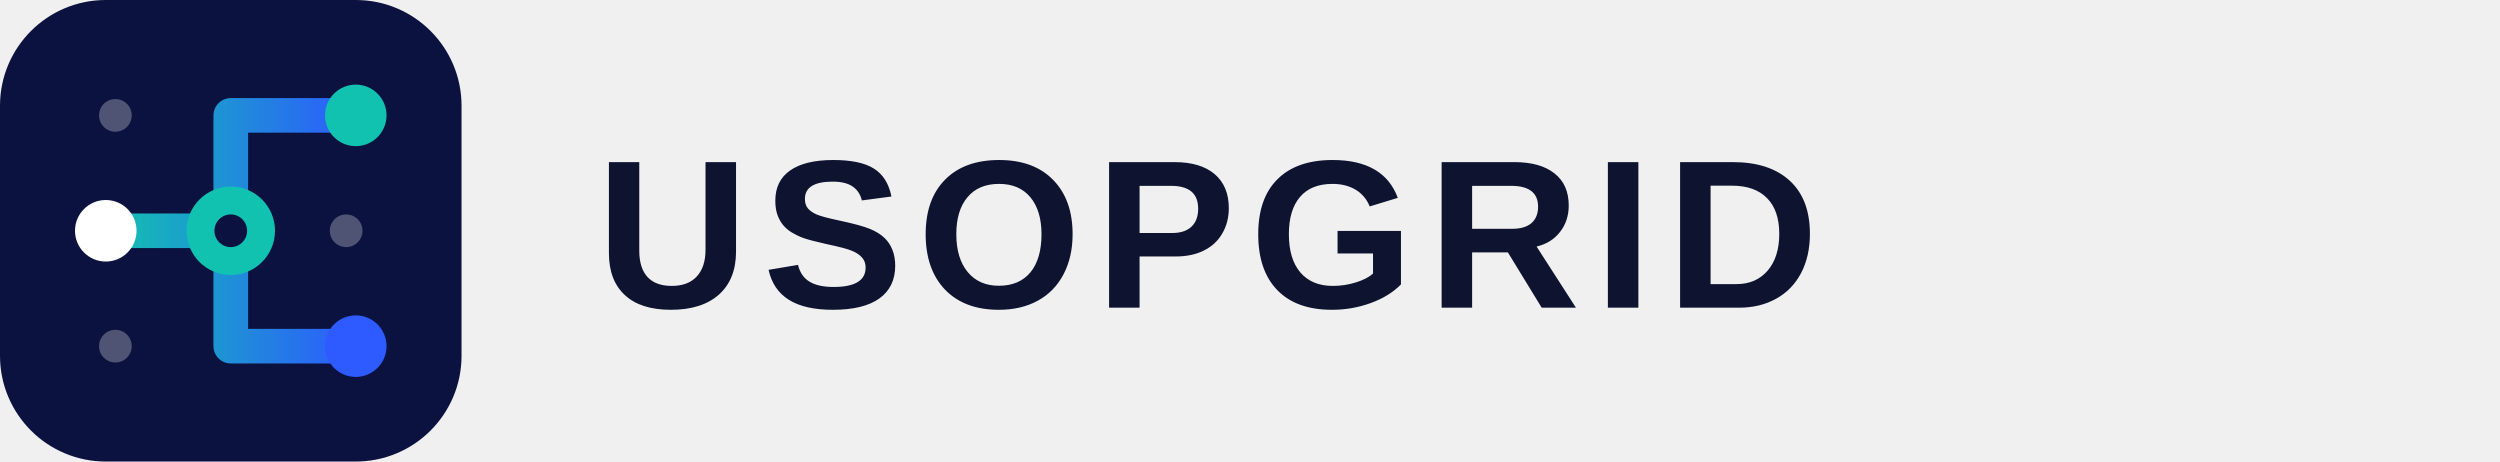
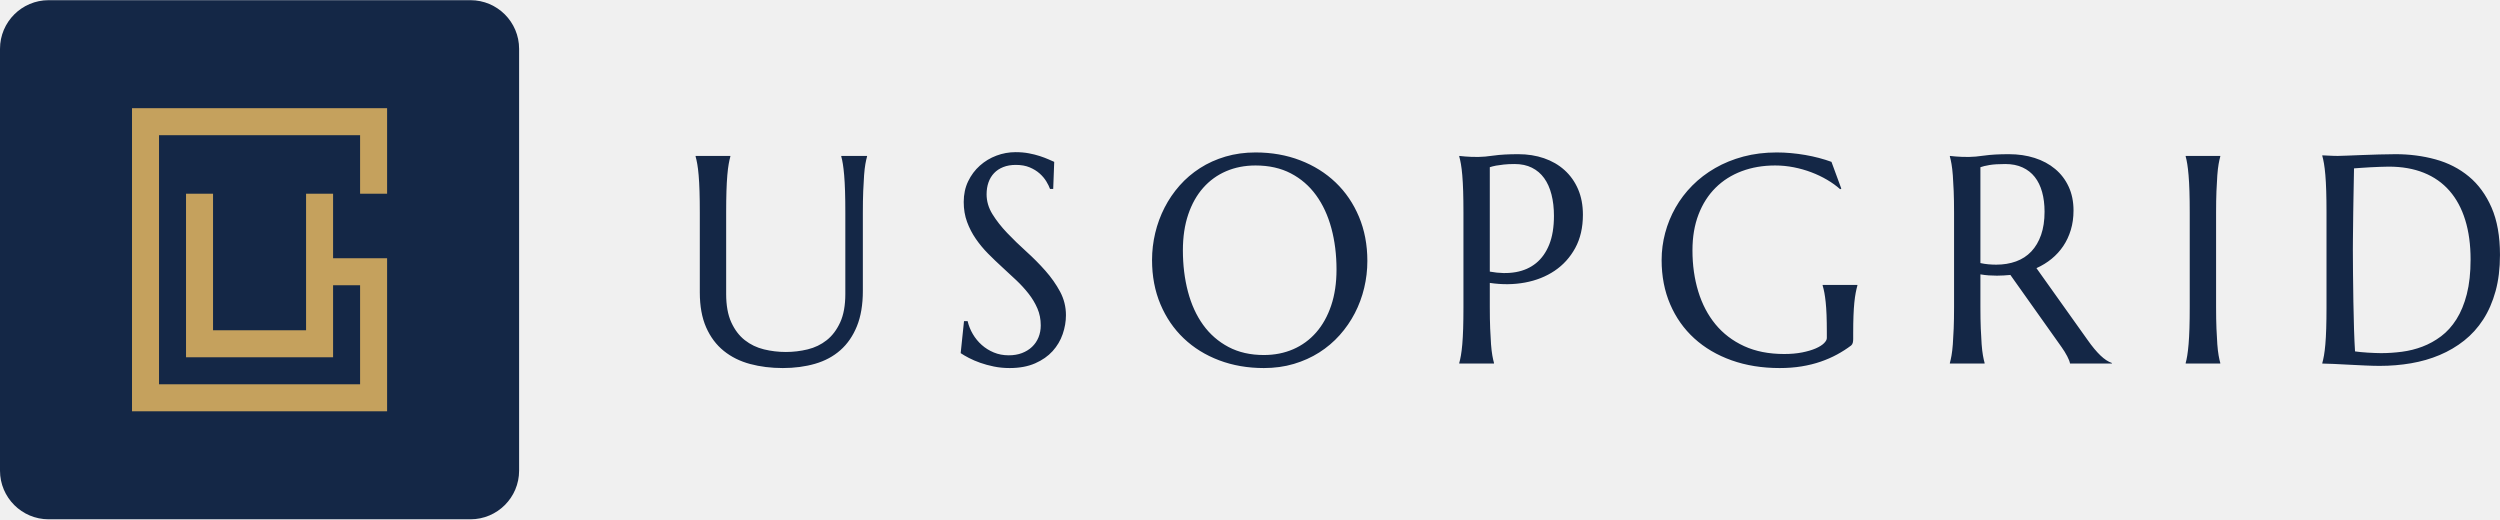
- <svg xmlns="http://www.w3.org/2000/svg" viewBox="0 0 260 48" fill="none" role="img" aria-label="USOPGRID">
-   <defs>
-     <linearGradient id="r" x1="11" y1="24" x2="37" y2="24" gradientUnits="userSpaceOnUse">
-       <stop offset="0" stop-color="#12C2B0" />
-       <stop offset="1" stop-color="#2D5BFF" />
-     </linearGradient>
-   </defs>
-   <rect width="48" height="48" rx="11" fill="#0B1240" />
-   <g fill="#FFFFFF" opacity=".28">
-     <circle cx="12" cy="12" r="1.7" />
-     <circle cx="24" cy="12" r="1.7" />
-     <circle cx="36" cy="12" r="1.7" />
-     <circle cx="12" cy="24" r="1.7" />
-     <circle cx="24" cy="24" r="1.7" />
-     <circle cx="36" cy="24" r="1.7" />
-     <circle cx="12" cy="36" r="1.7" />
-     <circle cx="24" cy="36" r="1.7" />
-     <circle cx="36" cy="36" r="1.7" />
+ <svg xmlns="http://www.w3.org/2000/svg" viewBox="0 0 308.22 64.00" width="308" height="64" role="img" aria-label="USOPGRID">
+   <rect width="64" height="64" rx="6" fill="#142746" />
+   <g transform="translate(32 32) scale(0.74) translate(-32 -32)">
+     <path d="M51 21V9H13V55H51V34H42" fill="none" stroke="#C5A15D" stroke-width="4.5" stroke-linecap="butt" stroke-linejoin="miter" />
+     <path d="M22 21V46H42V21" fill="none" stroke="#C5A15D" stroke-width="4.5" stroke-linecap="butt" stroke-linejoin="miter" />
  </g>
-   <path d="M11 24 H24 V12 H37 M24 24 V36 H37" stroke="url(#r)" stroke-width="3.6" stroke-linecap="round" stroke-linejoin="round" />
-   <circle cx="11" cy="24" r="3.2" fill="#FFFFFF" />
-   <circle cx="24" cy="24" r="4.6" fill="#12C2B0" />
-   <circle cx="24" cy="24" r="1.7" fill="#0B1240" />
-   <circle cx="37" cy="12" r="3.2" fill="#12C2B0" />
-   <circle cx="37" cy="36" r="3.2" fill="#2D5BFF" />
-   <text x="62" y="32" font-family="Archivo, 'IBM Plex Sans', Arial, sans-serif" font-size="22" font-weight="700" letter-spacing="1.4" fill="#0E1430">USOPGRID</text>
+   <path transform="translate(83.350 44.800) scale(0.017852)" d="M1169 -1042Q1169 -1127 1167.0 -1190.5Q1165 -1254 1161.0 -1300.5Q1157 -1347 1152.0 -1378.0Q1147 -1409 1141 -1430V-1434H1319V-1430Q1313 -1409 1307.5 -1378.0Q1302 -1347 1298.5 -1300.5Q1295 -1254 1292.5 -1190.5Q1290 -1127 1290 -1042V-502Q1290 -359 1249.0 -258.0Q1208 -157 1135.0 -92.5Q1062 -28 960.0 1.5Q858 31 737 31Q616 31 511.5 3.0Q407 -25 329.5 -87.5Q252 -150 208.0 -249.5Q164 -349 164 -492V-1042Q164 -1127 162.0 -1190.5Q160 -1254 156.0 -1300.5Q152 -1347 146.5 -1378.0Q141 -1409 135 -1430V-1434H375V-1430Q369 -1409 363.5 -1378.0Q358 -1347 354.0 -1300.5Q350 -1254 348.0 -1190.5Q346 -1127 346 -1042V-481Q346 -362 381.5 -284.5Q417 -207 475.0 -161.5Q533 -116 607.0 -98.0Q681 -80 758 -80Q835 -80 909.0 -98.0Q983 -116 1040.5 -161.5Q1098 -207 1133.5 -284.5Q1169 -362 1169 -481Z M2604.6 -1206H2582.6Q2574.6 -1229 2557.1 -1258.0Q2539.6 -1287 2511.1 -1312.5Q2482.6 -1338 2442.1 -1355.0Q2401.6 -1372 2346.6 -1372Q2297.6 -1372 2259.6 -1357.0Q2221.6 -1342 2196.1 -1315.0Q2170.6 -1288 2157.6 -1251.0Q2144.6 -1214 2144.6 -1169Q2144.6 -1097 2185.1 -1031.5Q2225.6 -966 2286.6 -902.0Q2347.6 -838 2418.6 -774.0Q2489.6 -710 2550.6 -641.0Q2611.6 -572 2652.1 -496.5Q2692.6 -421 2692.6 -334Q2692.6 -269 2670.1 -203.5Q2647.6 -138 2600.6 -86.0Q2553.6 -34 2479.6 -1.5Q2405.6 31 2303.6 31Q2246.6 31 2195.1 20.5Q2143.6 10 2100.1 -5.5Q2056.6 -21 2022.1 -39.0Q1987.6 -57 1965.6 -72L1988.6 -293H2013.6Q2024.6 -246 2049.6 -203.5Q2074.6 -161 2111.1 -128.5Q2147.6 -96 2194.6 -76.5Q2241.6 -57 2297.6 -57Q2348.6 -57 2389.1 -72.5Q2429.6 -88 2458.6 -115.5Q2487.6 -143 2503.1 -181.0Q2518.6 -219 2518.6 -264Q2518.6 -327 2495.6 -380.5Q2472.6 -434 2435.1 -482.0Q2397.6 -530 2350.1 -575.0Q2302.6 -620 2252.6 -665.5Q2202.6 -711 2155.1 -759.0Q2107.6 -807 2070.1 -861.5Q2032.6 -916 2009.6 -978.5Q1986.6 -1041 1986.6 -1116Q1986.6 -1195 2017.1 -1258.5Q2047.6 -1322 2098.1 -1367.0Q2148.6 -1412 2212.6 -1436.0Q2276.6 -1460 2344.6 -1460Q2394.6 -1460 2436.6 -1452.0Q2478.6 -1444 2512.1 -1433.0Q2545.6 -1422 2570.6 -1411.0Q2595.6 -1400 2611.6 -1393Z M4002.2 -1458Q4169.2 -1458 4310.7 -1403.5Q4452.2 -1349 4555.2 -1250.5Q4658.2 -1152 4716.2 -1014.0Q4774.2 -876 4774.2 -709Q4774.2 -614 4752.2 -522.0Q4730.2 -430 4687.7 -348.0Q4645.2 -266 4583.2 -196.5Q4521.2 -127 4441.7 -76.5Q4362.2 -26 4266.2 2.5Q4170.2 31 4059.2 31Q3892.2 31 3750.7 -22.5Q3609.2 -76 3506.2 -174.0Q3403.2 -272 3345.2 -409.5Q3287.2 -547 3287.2 -715Q3287.2 -810 3309.2 -902.0Q3331.2 -994 3373.7 -1077.0Q3416.2 -1160 3477.7 -1229.5Q3539.2 -1299 3618.7 -1350.0Q3698.2 -1401 3794.7 -1429.5Q3891.2 -1458 4002.2 -1458ZM4059.2 -59Q4170.2 -59 4262.2 -99.0Q4354.2 -139 4420.7 -215.0Q4487.2 -291 4524.2 -400.5Q4561.2 -510 4561.2 -649Q4561.2 -803 4525.7 -934.5Q4490.2 -1066 4420.2 -1162.5Q4350.2 -1259 4245.7 -1313.5Q4141.2 -1368 4002.2 -1368Q3891.2 -1368 3799.2 -1328.5Q3707.2 -1289 3640.7 -1214.0Q3574.2 -1139 3537.2 -1030.0Q3500.2 -921 3500.2 -782Q3500.2 -629 3535.2 -496.5Q3570.2 -364 3640.2 -267.0Q3710.2 -170 3815.2 -114.5Q3920.2 -59 4059.2 -59Z M5619.8 -635Q5717.8 -617 5799.3 -631.5Q5880.8 -646 5939.3 -693.5Q5997.8 -741 6030.3 -822.0Q6062.8 -903 6062.8 -1020Q6062.8 -1101 6045.8 -1167.5Q6028.8 -1234 5995.3 -1280.5Q5961.8 -1327 5910.8 -1352.5Q5859.8 -1378 5791.8 -1378Q5748.8 -1378 5716.8 -1374.5Q5684.8 -1371 5662.8 -1367Q5636.8 -1362 5619.8 -1356ZM5408.8 -1434Q5428.8 -1432 5450.8 -1430Q5469.8 -1428 5493.3 -1427.5Q5516.8 -1427 5541.8 -1427Q5580.8 -1427 5647.3 -1436.5Q5713.8 -1446 5816.8 -1446Q5912.8 -1446 5994.3 -1418.0Q6075.8 -1390 6135.8 -1336.0Q6195.8 -1282 6229.3 -1204.5Q6262.8 -1127 6262.8 -1028Q6262.8 -895 6209.8 -798.0Q6156.8 -701 6067.8 -641.0Q5978.8 -581 5862.8 -559.5Q5746.8 -538 5619.8 -557V-391Q5619.8 -306 5622.3 -242.5Q5624.8 -179 5628.3 -133.0Q5631.8 -87 5637.3 -56.0Q5642.8 -25 5648.8 -4V0H5408.8V-4Q5414.8 -25 5420.3 -56.0Q5425.8 -87 5429.8 -133.0Q5433.8 -179 5435.8 -242.5Q5437.8 -306 5437.8 -391V-1042Q5437.8 -1127 5435.8 -1190.5Q5433.8 -1254 5429.8 -1300.5Q5425.8 -1347 5420.3 -1378.0Q5414.8 -1409 5408.8 -1430Z M8129.4 -168Q8129.4 -157 8126.9 -145.0Q8124.4 -133 8115.4 -125Q8070.4 -91 8017.9 -62.5Q7965.4 -34 7904.4 -13.0Q7843.4 8 7772.9 19.5Q7702.4 31 7621.4 31Q7439.4 31 7289.4 -22.5Q7139.4 -76 7031.9 -174.0Q6924.4 -272 6865.4 -409.5Q6806.4 -547 6806.4 -715Q6806.4 -810 6830.9 -902.0Q6855.4 -994 6902.4 -1077.0Q6949.4 -1160 7018.4 -1229.5Q7087.4 -1299 7175.9 -1350.0Q7264.4 -1401 7370.9 -1429.5Q7477.4 -1458 7601.4 -1458Q7649.4 -1458 7699.4 -1453.5Q7749.4 -1449 7798.4 -1440.5Q7847.4 -1432 7892.9 -1420.0Q7938.4 -1408 7979.4 -1393L8047.4 -1208L8039.4 -1204Q8000.4 -1239 7949.4 -1269.0Q7898.4 -1299 7840.4 -1321.0Q7782.4 -1343 7718.9 -1355.5Q7655.4 -1368 7590.4 -1368Q7464.4 -1368 7359.4 -1328.5Q7254.4 -1289 7178.9 -1214.0Q7103.4 -1139 7061.4 -1030.0Q7019.4 -921 7019.4 -782Q7019.4 -629 7059.4 -498.0Q7099.4 -367 7178.4 -271.0Q7257.4 -175 7375.9 -120.5Q7494.4 -66 7652.4 -66Q7722.4 -66 7777.4 -77.0Q7832.4 -88 7870.4 -104.5Q7908.4 -121 7927.9 -140.5Q7947.4 -160 7947.4 -176V-215Q7947.4 -285 7945.4 -336.0Q7943.4 -387 7939.4 -424.5Q7935.4 -462 7930.4 -489.0Q7925.4 -516 7918.4 -539V-543H8158.4V-539Q8152.4 -518 8146.9 -489.5Q8141.4 -461 8137.4 -422.0Q8133.4 -383 8131.4 -330.5Q8129.4 -278 8129.4 -209Z M9008.0 -391Q9008.0 -306 9010.5 -242.5Q9013.0 -179 9016.5 -133.0Q9020.0 -87 9025.5 -56.0Q9031.0 -25 9037.0 -4V0H8797.0V-4Q8803.0 -25 8808.5 -56.0Q8814.0 -87 8817.5 -133.0Q8821.0 -179 8823.5 -242.0Q8826.0 -305 8826.0 -391V-1042Q8826.0 -1127 8823.5 -1190.5Q8821.0 -1254 8817.5 -1300.0Q8814.0 -1346 8808.5 -1377.5Q8803.0 -1409 8797.0 -1430V-1434L8839.0 -1430Q8858.0 -1428 8881.5 -1427.5Q8905.0 -1427 8930.0 -1427Q8969.0 -1427 9035.5 -1436.5Q9102.0 -1446 9205.0 -1446Q9301.0 -1446 9382.5 -1420.0Q9464.0 -1394 9524.0 -1344.0Q9584.0 -1294 9617.5 -1221.5Q9651.0 -1149 9651.0 -1057Q9651.0 -985 9632.5 -923.5Q9614.0 -862 9580.5 -812.0Q9547.0 -762 9500.0 -723.5Q9453.0 -685 9395.0 -659L9746.0 -166Q9772.0 -129 9794.5 -102.0Q9817.0 -75 9837.5 -55.5Q9858.0 -36 9877.0 -23.5Q9896.0 -11 9916.0 -4V0H9627.0Q9624.0 -19 9607.5 -50.5Q9591.0 -82 9569.0 -113L9215.0 -612Q9192.0 -610 9169.0 -608.5Q9146.0 -607 9122.0 -607Q9094.0 -607 9065.5 -609.0Q9037.0 -611 9008.0 -616ZM9008.0 -694Q9035.0 -688 9063.0 -685.5Q9091.0 -683 9117.0 -683Q9192.0 -683 9254.0 -705.5Q9316.0 -728 9359.5 -774.0Q9403.0 -820 9427.0 -888.5Q9451.0 -957 9451.0 -1049Q9451.0 -1124 9434.0 -1185.0Q9417.0 -1246 9383.5 -1288.5Q9350.0 -1331 9299.0 -1354.5Q9248.0 -1378 9180.0 -1378Q9111.0 -1378 9070.0 -1371.0Q9029.0 -1364 9008.0 -1356Z M10425.6 -4Q10431.6 -25 10436.6 -56.0Q10441.6 -87 10445.6 -133.0Q10449.6 -179 10451.6 -242.5Q10453.6 -306 10453.6 -391V-1042Q10453.6 -1127 10451.6 -1190.5Q10449.6 -1254 10445.6 -1300.5Q10441.6 -1347 10436.6 -1378.0Q10431.6 -1409 10425.6 -1430V-1434H10664.6V-1430Q10658.6 -1409 10653.1 -1378.0Q10647.6 -1347 10644.1 -1300.5Q10640.6 -1254 10638.1 -1190.5Q10635.6 -1127 10635.6 -1042V-391Q10635.6 -306 10638.1 -242.5Q10640.6 -179 10644.1 -133.0Q10647.6 -87 10653.1 -56.0Q10658.6 -25 10664.6 -4V0H10425.6Z M11588.2 -1348Q11586.2 -1236 11584.2 -1131Q11583.2 -1086 11582.7 -1039.0Q11582.2 -992 11581.7 -946.5Q11581.2 -901 11580.7 -859.5Q11580.2 -818 11580.2 -786Q11580.2 -719 11581.2 -624.0Q11582.2 -529 11583.7 -429.0Q11585.2 -329 11588.2 -237.0Q11591.2 -145 11595.2 -84Q11609.2 -82 11632.7 -79.5Q11656.2 -77 11682.2 -75.5Q11708.2 -74 11733.2 -73.0Q11758.2 -72 11775.2 -72Q11845.2 -72 11918.7 -81.5Q11992.2 -91 12060.7 -117.0Q12129.2 -143 12189.7 -188.5Q12250.2 -234 12295.7 -306.0Q12341.2 -378 12367.2 -479.5Q12393.2 -581 12393.2 -719Q12393.2 -872 12356.2 -991.5Q12319.2 -1111 12247.7 -1193.0Q12176.2 -1275 12070.7 -1317.5Q11965.2 -1360 11828.2 -1360Q11801.2 -1360 11767.2 -1358.5Q11733.2 -1357 11699.7 -1355.5Q11666.2 -1354 11636.7 -1351.5Q11607.2 -1349 11588.2 -1348ZM11369.2 -1438Q11392.2 -1437 11412.2 -1436Q11429.2 -1435 11447.2 -1434.5Q11465.2 -1434 11476.2 -1434Q11495.2 -1434 11539.7 -1436.0Q11584.2 -1438 11641.2 -1440.0Q11698.2 -1442 11759.7 -1444.0Q11821.2 -1446 11875.2 -1446Q12020.2 -1446 12151.2 -1410.0Q12282.2 -1374 12381.2 -1292.0Q12480.2 -1210 12538.2 -1077.0Q12596.2 -944 12596.2 -750Q12596.2 -611 12565.7 -500.0Q12535.2 -389 12480.2 -304.0Q12425.2 -219 12348.7 -158.5Q12272.2 -98 12179.7 -59.0Q12087.2 -20 11982.2 -2.0Q11877.2 16 11765.2 16Q11725.2 16 11668.7 13.5Q11612.2 11 11555.2 8.0Q11498.2 5 11447.7 2.5Q11397.2 0 11369.2 0V-4Q11375.2 -25 11380.7 -56.0Q11386.2 -87 11390.2 -133.0Q11394.2 -179 11396.2 -242.5Q11398.2 -306 11398.2 -391V-1042Q11398.2 -1127 11396.2 -1191.5Q11394.2 -1256 11390.2 -1302.5Q11386.2 -1349 11380.7 -1381.0Q11375.2 -1413 11369.2 -1434Z" fill="#142746" />
</svg>
